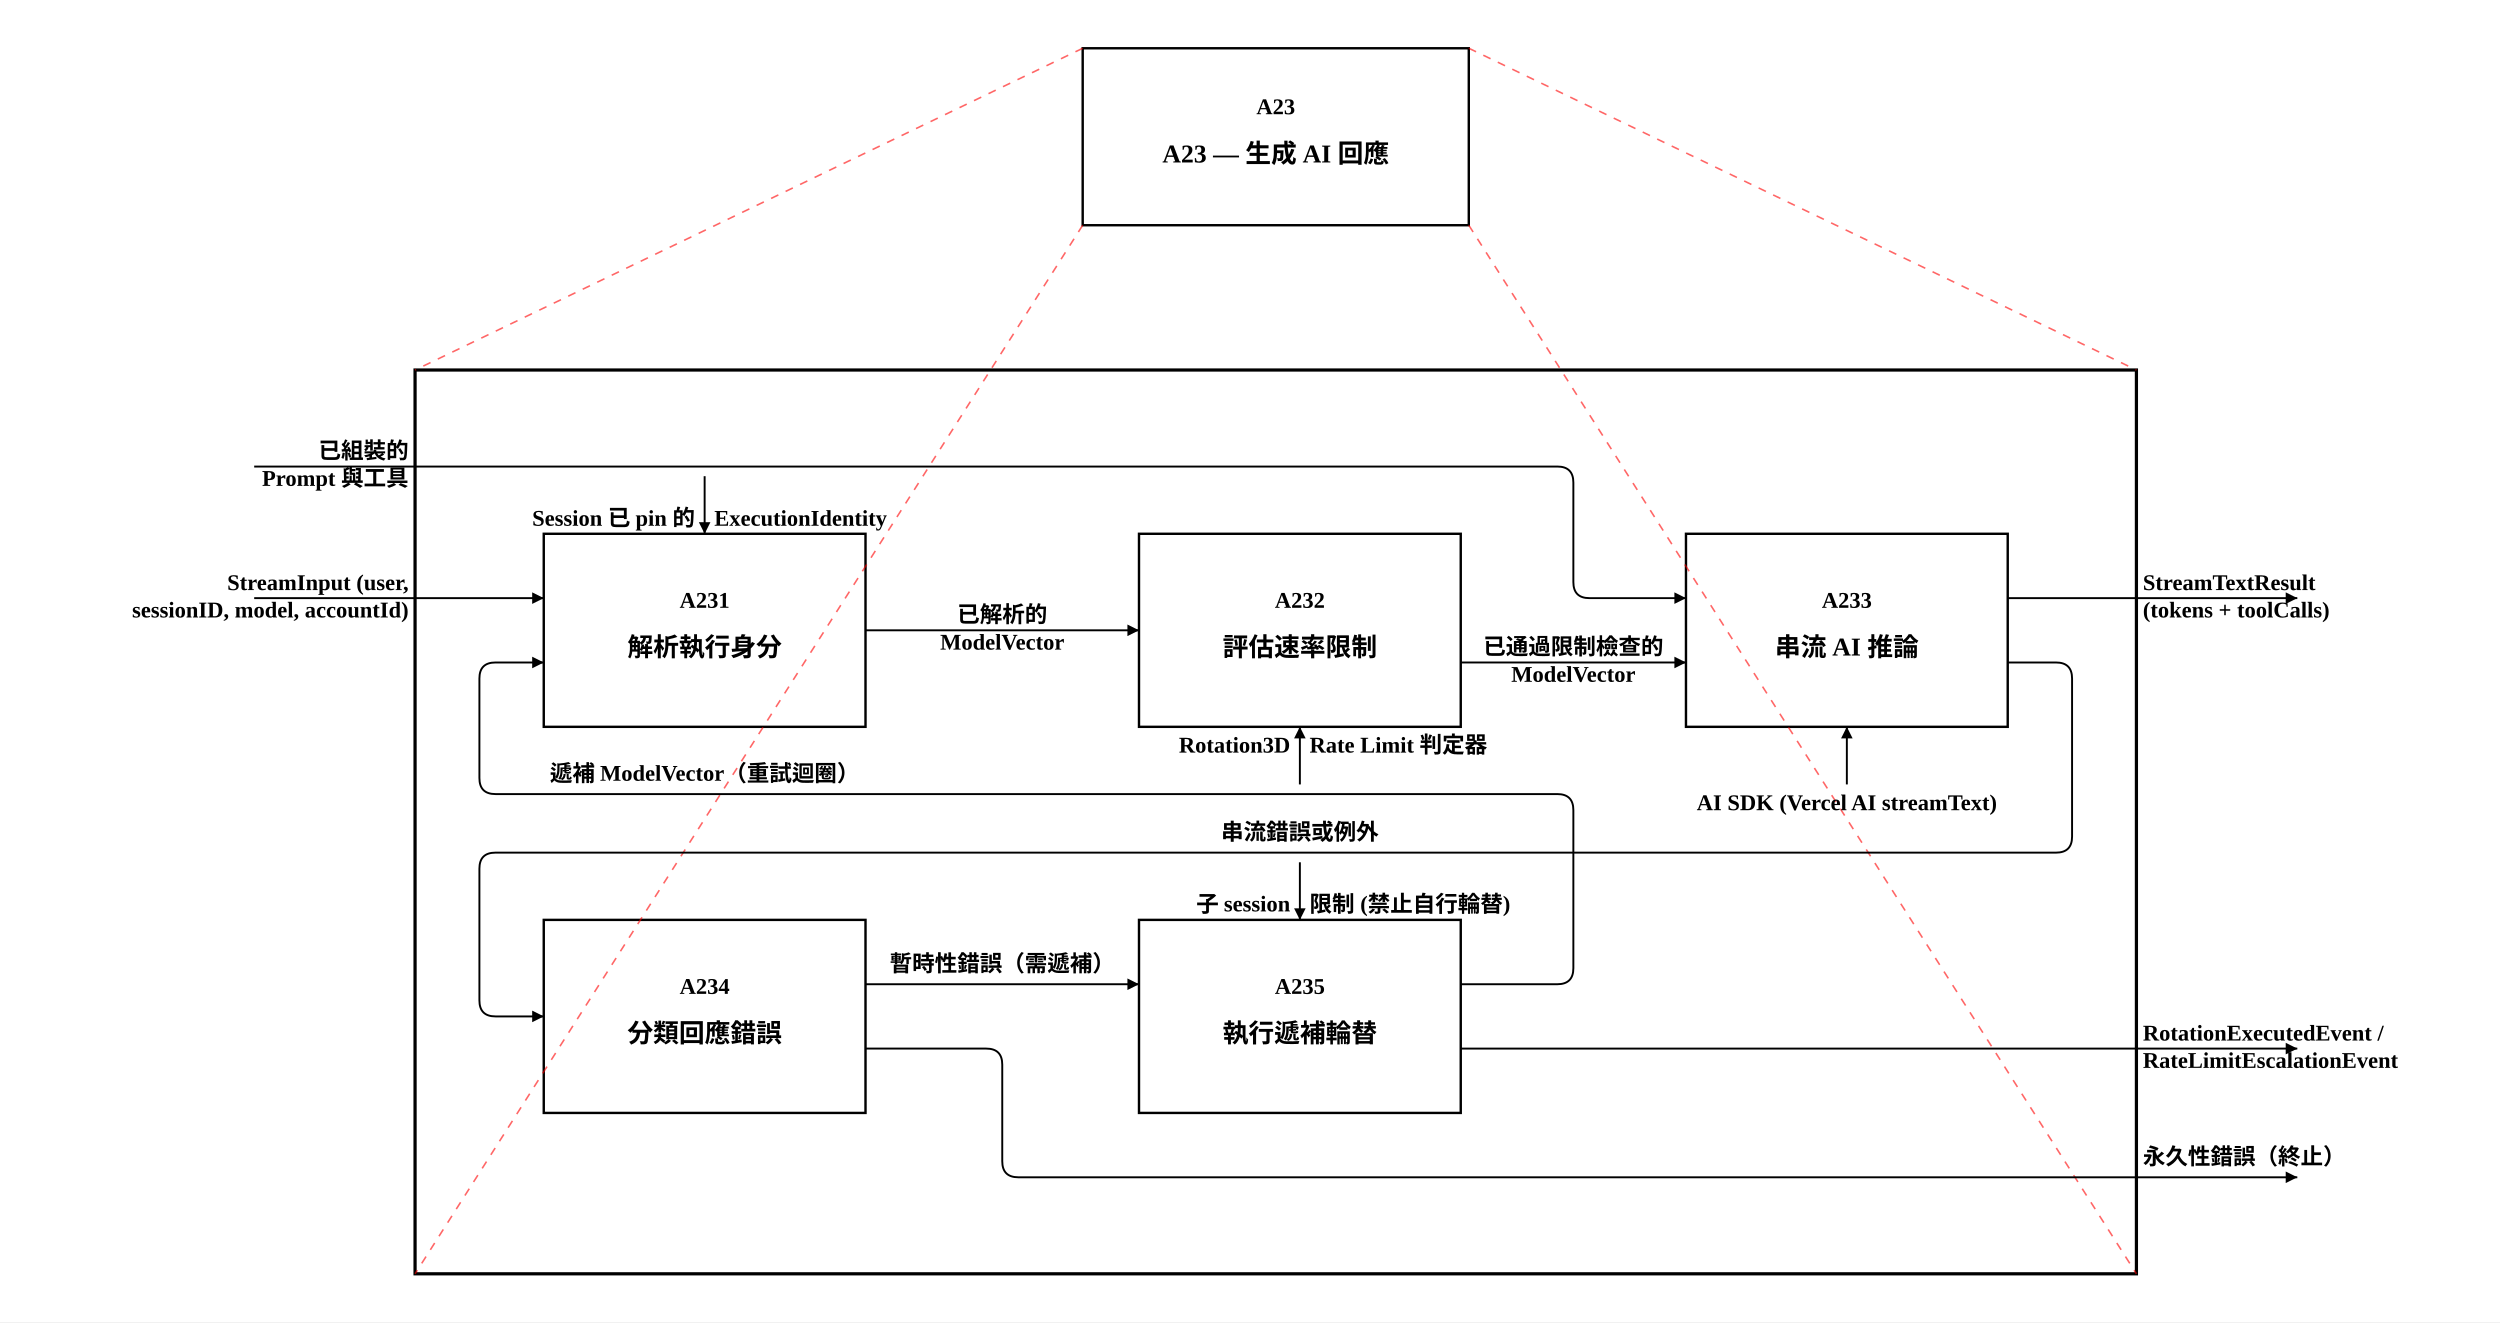
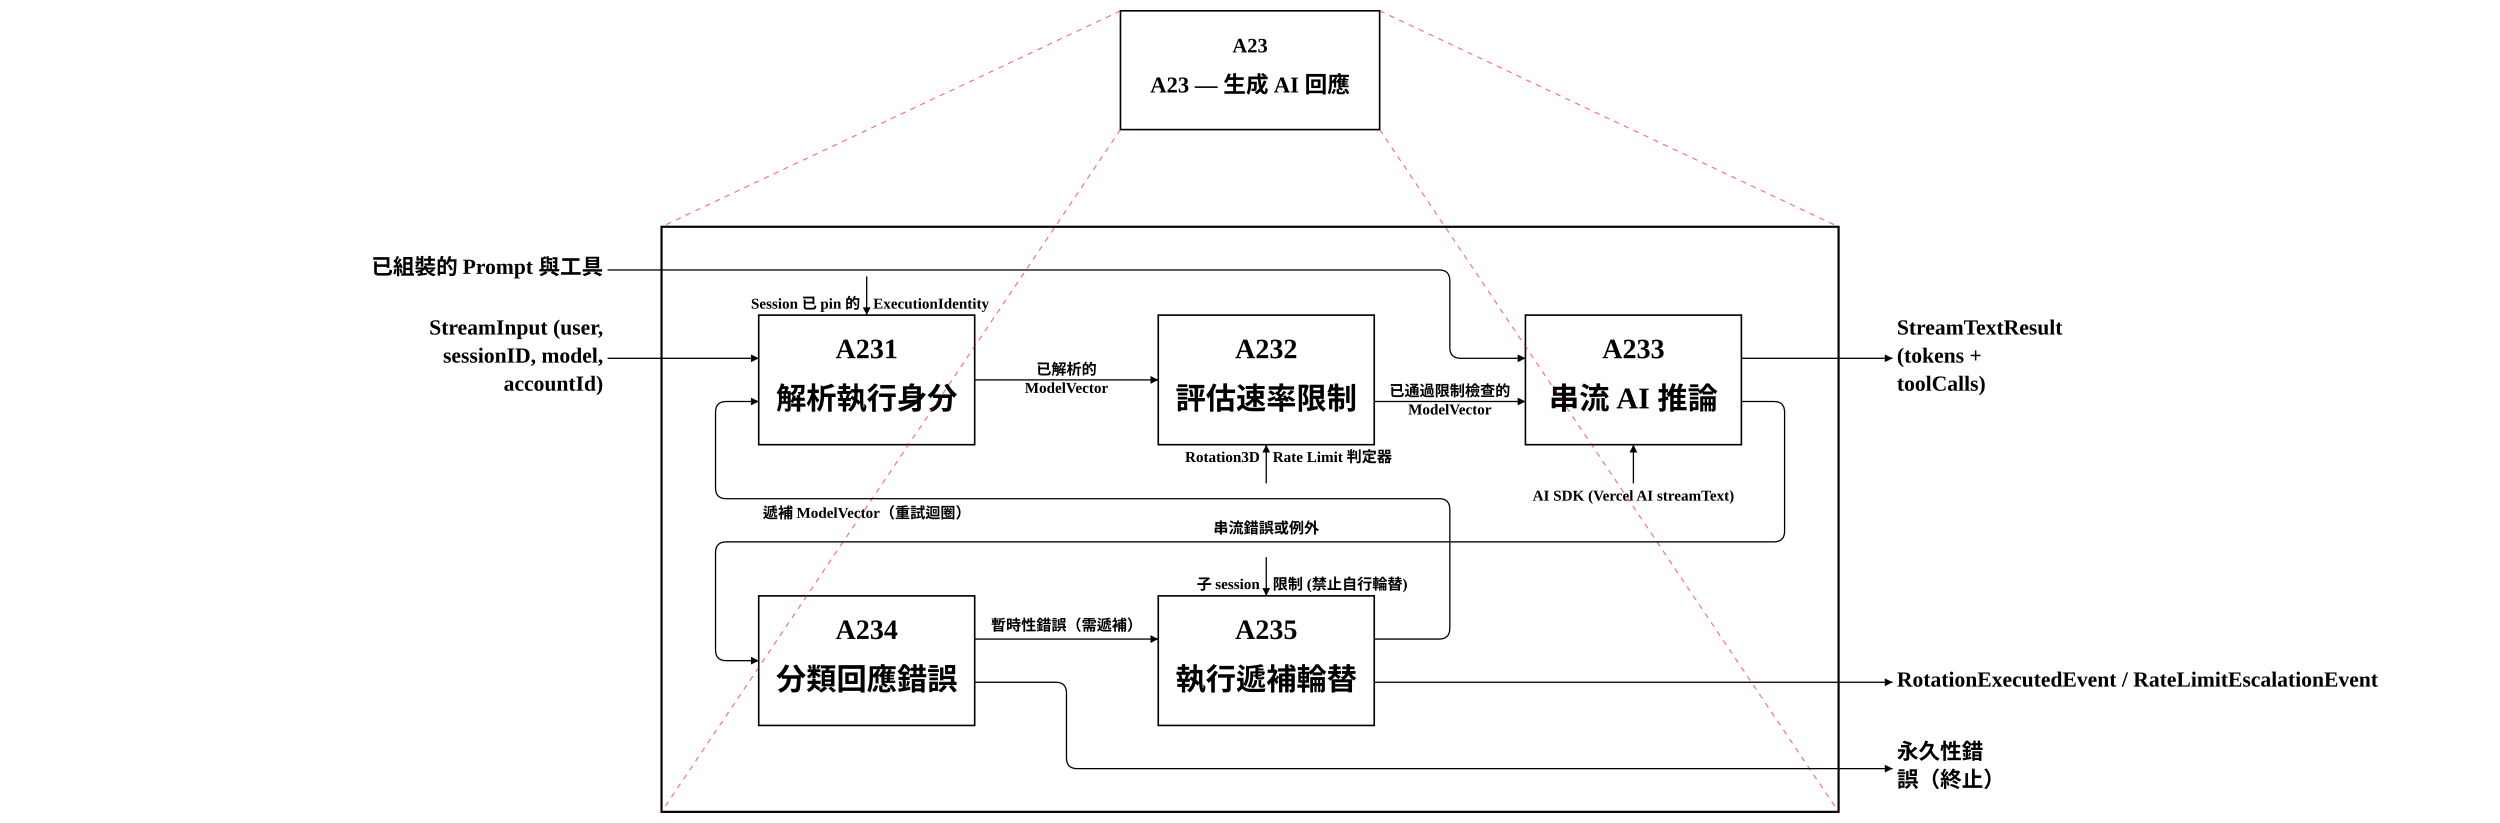
- <svg xmlns="http://www.w3.org/2000/svg" width="1554.0" height="821.8" viewBox="-208.0 -211.8 1554.0 821.8">
+ <svg xmlns="http://www.w3.org/2000/svg" width="2315.1" height="761.8" viewBox="-572.6 -171.8 2315.1 761.8">
  <defs>
    <marker id="arrow" viewBox="0 0 10 10" refX="10" refY="5" markerWidth="6" markerHeight="6" orient="auto-start-reverse">
      <path d="M 0 0 L 10 5 L 0 10 z" fill="black" />
    </marker>
    <marker id="call_arrow" viewBox="0 0 10 10" refX="10" refY="5" markerWidth="8" markerHeight="8" orient="auto-start-reverse">
      <path d="M 0 0 L 10 5 L 0 10 M 0 2 L 6 5 L 0 8" fill="none" stroke="black" stroke-width="1" />
    </marker>
  </defs>
-   <rect x="-208.0" y="-211.8" width="1554.0" height="821.8" fill="white" />
+   <rect x="-572.6" y="-171.8" width="2315.1" height="761.8" fill="white" />
  <rect x="130.0" y="120.0" width="200.0" height="120.0" stroke="black" fill="white" stroke-width="1.5" data-id="A231" />
-   <text x="230.0" y="166.0" text-anchor="middle" font-size="14" font-weight="bold" font-family="'Times New Roman', 'BiauKai', 'DFKai-SB', '标楷体', serif" data-id="A231">A231</text>
-   <text x="230.0" y="196.0" text-anchor="middle" font-size="16" font-weight="bold" font-family="'Times New Roman', 'BiauKai', 'DFKai-SB', '标楷体', serif" data-id="A231">解析執行身分</text>
+   <text x="230.0" y="159.9" text-anchor="middle" font-size="26" font-weight="bold" font-family="'Times New Roman', 'BiauKai', 'DFKai-SB', '標楷體', 'KaiTi', serif" data-id="A231">A231</text>
+   <text x="230.0" y="207.0" text-anchor="middle" font-size="28" font-weight="bold" font-family="'Times New Roman', 'BiauKai', 'DFKai-SB', '標楷體', 'KaiTi', serif" data-id="A231">解析執行身分</text>
  <rect x="500.0" y="120.0" width="200.0" height="120.0" stroke="black" fill="white" stroke-width="1.5" data-id="A232" />
-   <text x="600.0" y="166.0" text-anchor="middle" font-size="14" font-weight="bold" font-family="'Times New Roman', 'BiauKai', 'DFKai-SB', '标楷体', serif" data-id="A232">A232</text>
-   <text x="600.0" y="196.0" text-anchor="middle" font-size="16" font-weight="bold" font-family="'Times New Roman', 'BiauKai', 'DFKai-SB', '标楷体', serif" data-id="A232">評估速率限制</text>
+   <text x="600.0" y="159.9" text-anchor="middle" font-size="26" font-weight="bold" font-family="'Times New Roman', 'BiauKai', 'DFKai-SB', '標楷體', 'KaiTi', serif" data-id="A232">A232</text>
+   <text x="600.0" y="207.0" text-anchor="middle" font-size="28" font-weight="bold" font-family="'Times New Roman', 'BiauKai', 'DFKai-SB', '標楷體', 'KaiTi', serif" data-id="A232">評估速率限制</text>
  <rect x="840.0" y="120.0" width="200.0" height="120.0" stroke="black" fill="white" stroke-width="1.5" data-id="A233" />
-   <text x="940.0" y="166.0" text-anchor="middle" font-size="14" font-weight="bold" font-family="'Times New Roman', 'BiauKai', 'DFKai-SB', '标楷体', serif" data-id="A233">A233</text>
-   <text x="940.0" y="196.0" text-anchor="middle" font-size="16" font-weight="bold" font-family="'Times New Roman', 'BiauKai', 'DFKai-SB', '标楷体', serif" data-id="A233">串流 AI 推論</text>
-   <rect x="130.0" y="360.0" width="200.0" height="120.0" stroke="black" fill="white" stroke-width="1.5" data-id="A234" />
-   <text x="230.0" y="406.0" text-anchor="middle" font-size="14" font-weight="bold" font-family="'Times New Roman', 'BiauKai', 'DFKai-SB', '标楷体', serif" data-id="A234">A234</text>
-   <text x="230.0" y="436.0" text-anchor="middle" font-size="16" font-weight="bold" font-family="'Times New Roman', 'BiauKai', 'DFKai-SB', '标楷体', serif" data-id="A234">分類回應錯誤</text>
-   <rect x="500.0" y="360.0" width="200.0" height="120.0" stroke="black" fill="white" stroke-width="1.5" data-id="A235" />
-   <text x="600.0" y="406.0" text-anchor="middle" font-size="14" font-weight="bold" font-family="'Times New Roman', 'BiauKai', 'DFKai-SB', '标楷体', serif" data-id="A235">A235</text>
-   <text x="600.0" y="436.0" text-anchor="middle" font-size="16" font-weight="bold" font-family="'Times New Roman', 'BiauKai', 'DFKai-SB', '标楷体', serif" data-id="A235">執行遞補輪替</text>
-   <rect x="50.0" y="18.2" width="1070.0" height="561.8" stroke="black" fill="none" stroke-width="2" />
-   <rect x="465.0" y="-181.8" width="240.0" height="110.0" stroke="black" fill="white" stroke-width="1.5" data-id="A23" />
-   <text x="585.0" y="-140.8" text-anchor="middle" font-size="14" font-weight="bold" font-family="'Times New Roman', 'BiauKai', 'DFKai-SB', '标楷体', serif" data-id="A23">A23</text>
-   <text x="585.0" y="-110.8" text-anchor="middle" font-size="16" font-weight="bold" font-family="'Times New Roman', 'BiauKai', 'DFKai-SB', '标楷体', serif" data-id="A23">A23 — 生成 AI 回應</text>
-   <line x1="465.0" y1="-181.8" x2="50.0" y2="18.2" stroke="red" stroke-dasharray="5,5" stroke-width="1.0" opacity="0.6" />
-   <line x1="705.0" y1="-181.8" x2="1120.0" y2="18.2" stroke="red" stroke-dasharray="5,5" stroke-width="1.0" opacity="0.6" />
-   <line x1="465.0" y1="-71.8" x2="50.0" y2="580.0" stroke="red" stroke-dasharray="5,5" stroke-width="1.0" opacity="0.6" />
-   <line x1="705.0" y1="-71.8" x2="1120.0" y2="580.0" stroke="red" stroke-dasharray="5,5" stroke-width="1.0" opacity="0.6" />
+   <text x="940.0" y="159.9" text-anchor="middle" font-size="26" font-weight="bold" font-family="'Times New Roman', 'BiauKai', 'DFKai-SB', '標楷體', 'KaiTi', serif" data-id="A233">A233</text>
+   <text x="940.0" y="207.0" text-anchor="middle" font-size="28" font-weight="bold" font-family="'Times New Roman', 'BiauKai', 'DFKai-SB', '標楷體', 'KaiTi', serif" data-id="A233">串流 AI 推論</text>
+   <rect x="130.0" y="380.0" width="200.0" height="120.0" stroke="black" fill="white" stroke-width="1.5" data-id="A234" />
+   <text x="230.0" y="419.9" text-anchor="middle" font-size="26" font-weight="bold" font-family="'Times New Roman', 'BiauKai', 'DFKai-SB', '標楷體', 'KaiTi', serif" data-id="A234">A234</text>
+   <text x="230.0" y="467.0" text-anchor="middle" font-size="28" font-weight="bold" font-family="'Times New Roman', 'BiauKai', 'DFKai-SB', '標楷體', 'KaiTi', serif" data-id="A234">分類回應錯誤</text>
+   <rect x="500.0" y="380.0" width="200.0" height="120.0" stroke="black" fill="white" stroke-width="1.5" data-id="A235" />
+   <text x="600.0" y="419.9" text-anchor="middle" font-size="26" font-weight="bold" font-family="'Times New Roman', 'BiauKai', 'DFKai-SB', '標楷體', 'KaiTi', serif" data-id="A235">A235</text>
+   <text x="600.0" y="467.0" text-anchor="middle" font-size="28" font-weight="bold" font-family="'Times New Roman', 'BiauKai', 'DFKai-SB', '標楷體', 'KaiTi', serif" data-id="A235">執行遞補輪替</text>
+   <rect x="40.0" y="38.2" width="1090.0" height="541.8" stroke="black" fill="none" stroke-width="2" />
+   <rect x="465.0" y="-161.8" width="240.0" height="110.0" stroke="black" fill="white" stroke-width="1.5" data-id="A23" />
+   <text x="585.0" y="-123.3" text-anchor="middle" font-size="19" font-weight="bold" font-family="'Times New Roman', 'BiauKai', 'DFKai-SB', '標楷體', 'KaiTi', serif" data-id="A23">A23</text>
+   <text x="585.0" y="-86.2" text-anchor="middle" font-size="21" font-weight="bold" font-family="'Times New Roman', 'BiauKai', 'DFKai-SB', '標楷體', 'KaiTi', serif" data-id="A23">A23 — 生成 AI 回應</text>
+   <line x1="465.0" y1="-161.8" x2="40.0" y2="38.2" stroke="red" stroke-dasharray="5,5" stroke-width="1.0" opacity="0.6" />
+   <line x1="705.0" y1="-161.8" x2="1130.0" y2="38.2" stroke="red" stroke-dasharray="5,5" stroke-width="1.0" opacity="0.6" />
+   <line x1="465.0" y1="-51.8" x2="40.0" y2="580.0" stroke="red" stroke-dasharray="5,5" stroke-width="1.0" opacity="0.6" />
+   <line x1="705.0" y1="-51.8" x2="1130.0" y2="580.0" stroke="red" stroke-dasharray="5,5" stroke-width="1.0" opacity="0.6" />
  <path d="M 330.0 180.0 L 500.0 180.0" stroke="black" stroke-width="1.2" data-arrow-id="F1" data-waypoints="330.0,180.0 500.0,180.0" marker-end="url(#arrow)" fill="none" />
  <path d="M 700.0 200.0 L 840.0 200.0" stroke="black" stroke-width="1.2" data-arrow-id="F2" data-waypoints="700.0,200.0 840.0,200.0" marker-end="url(#arrow)" fill="none" />
-   <path d="M 330.0 400.0 L 500.0 400.0" stroke="black" stroke-width="1.2" data-arrow-id="F4" data-waypoints="330.0,400.0 500.0,400.0" marker-end="url(#arrow)" fill="none" />
-   <path d="M 1040.0 200.0 L 1070.0 200.0 Q 1080.0 200.0 1080.0 210.0 L 1080.0 308.2 Q 1080.0 318.2 1070.0 318.2 L 100.0 318.2 Q 90.0 318.2 90.0 328.2 L 90.0 410.0 Q 90.0 420.0 100.0 420.0 L 130.0 420.0" stroke="black" stroke-width="1.2" data-arrow-id="F3" data-waypoints="1040.0,200.0 1080.0,200.0 1080.0,318.2 90.0,318.2 90.0,420.0 130.0,420.0" marker-end="url(#arrow)" fill="none" />
-   <path d="M 700.0 400.0 L 760.0 400.0 Q 770.0 400.0 770.0 390.0 L 770.0 291.8 Q 770.0 281.8 760.0 281.8 L 100.0 281.8 Q 90.0 281.8 90.0 271.8 L 90.0 210.0 Q 90.0 200.0 100.0 200.0 L 130.0 200.0" stroke="black" stroke-width="1.2" data-arrow-id="F5" data-waypoints="700.0,400.0 770.0,400.0 770.0,281.8 90.0,281.8 90.0,200.0 130.0,200.0" marker-end="url(#arrow)" fill="none" />
-   <path d="M -50.0 160.0 L 130.0 160.0" stroke="black" stroke-width="1.2" data-arrow-id="I1" data-waypoints="-50.0,160.0 130.0,160.0" marker-end="url(#arrow)" fill="none" />
-   <path d="M -50.0 78.2 L 760.0 78.2 Q 770.0 78.2 770.0 88.2 L 770.0 150.0 Q 770.0 160.0 780.0 160.0 L 840.0 160.0" stroke="black" stroke-width="1.2" data-arrow-id="I2" data-waypoints="-50.0,78.2 770.0,78.2 770.0,160.0 840.0,160.0" marker-end="url(#arrow)" fill="none" />
+   <path d="M 330.0 420.0 L 500.0 420.0" stroke="black" stroke-width="1.2" data-arrow-id="F4" data-waypoints="330.0,420.0 500.0,420.0" marker-end="url(#arrow)" fill="none" />
+   <path d="M 1040.0 200.0 L 1070.0 200.0 Q 1080.0 200.0 1080.0 210.0 L 1080.0 320.0 Q 1080.0 330.0 1070.0 330.0 L 100.0 330.0 Q 90.0 330.0 90.0 340.0 L 90.0 430.0 Q 90.0 440.0 100.0 440.0 L 130.0 440.0" stroke="black" stroke-width="1.2" data-arrow-id="F3" data-waypoints="1040.0,200.0 1080.0,200.0 1080.0,330.0 90.0,330.0 90.0,440.0 130.0,440.0" marker-end="url(#arrow)" fill="none" />
+   <path d="M 700.0 420.0 L 760.0 420.0 Q 770.0 420.0 770.0 410.0 L 770.0 300.0 Q 770.0 290.0 760.0 290.0 L 100.0 290.0 Q 90.0 290.0 90.0 280.0 L 90.0 210.0 Q 90.0 200.0 100.0 200.0 L 130.0 200.0" stroke="black" stroke-width="1.2" data-arrow-id="F5" data-waypoints="700.0,420.0 770.0,420.0 770.0,290.0 90.0,290.0 90.0,200.0 130.0,200.0" marker-end="url(#arrow)" fill="none" />
+   <path d="M -10.0 160.0 L 130.0 160.0" stroke="black" stroke-width="1.2" data-arrow-id="I1" data-waypoints="-10.0,160.0 130.0,160.0" marker-end="url(#arrow)" fill="none" />
+   <path d="M -10.0 78.2 L 760.0 78.2 Q 770.0 78.2 770.0 88.2 L 770.0 150.0 Q 770.0 160.0 780.0 160.0 L 840.0 160.0" stroke="black" stroke-width="1.2" data-arrow-id="I2" data-waypoints="-10.0,78.2 770.0,78.2 770.0,160.0 840.0,160.0" marker-end="url(#arrow)" fill="none" />
  <path d="M 230.0 84.2 L 230.0 120.0" stroke="black" stroke-width="1.2" data-arrow-id="C1" data-waypoints="230.0,84.2 230.0,120.0" marker-end="url(#arrow)" fill="none" />
-   <path d="M 600.0 324.2 L 600.0 360.0" stroke="black" stroke-width="1.2" data-arrow-id="C2" data-waypoints="600.0,324.2 600.0,360.0" marker-end="url(#arrow)" fill="none" />
+   <path d="M 600.0 344.2 L 600.0 380.0" stroke="black" stroke-width="1.2" data-arrow-id="C2" data-waypoints="600.0,344.2 600.0,380.0" marker-end="url(#arrow)" fill="none" />
  <path d="M 940.0 275.8 L 940.0 240.0" stroke="black" stroke-width="1.2" data-arrow-id="M1" data-waypoints="940.0,275.8 940.0,240.0" marker-end="url(#arrow)" fill="none" />
  <path d="M 600.0 275.8 L 600.0 240.0" stroke="black" stroke-width="1.2" data-arrow-id="M2" data-waypoints="600.0,275.8 600.0,240.0" marker-end="url(#arrow)" fill="none" />
-   <path d="M 1040.0 160.0 L 1220.0 160.0" stroke="black" stroke-width="1.2" data-arrow-id="O1" data-waypoints="1040.0,160.0 1220.0,160.0" marker-end="url(#arrow)" fill="none" />
-   <path d="M 330.0 440.0 L 405.0 440.0 Q 415.0 440.0 415.0 450.0 L 415.0 510.0 Q 415.0 520.0 425.0 520.0 L 1220.0 520.0" stroke="black" stroke-width="1.2" data-arrow-id="O2" data-waypoints="330.0,440.0 415.0,440.0 415.0,520.0 1220.0,520.0" marker-end="url(#arrow)" fill="none" />
-   <path d="M 700.0 440.0 L 1220.0 440.0" stroke="black" stroke-width="1.2" data-arrow-id="O3" data-waypoints="700.0,440.0 1220.0,440.0" marker-end="url(#arrow)" fill="none" />
-   <text x="224.0" y="115.0" font-size="14" text-anchor="end" font-weight="bold" fill="black" font-family="'Times New Roman', 'BiauKai', 'DFKai-SB', '标楷体', serif" data-arrow-id="C1">Session 已 pin 的</text>
-   <text x="236.0" y="115.0" font-size="14" text-anchor="start" font-weight="bold" fill="black" font-family="'Times New Roman', 'BiauKai', 'DFKai-SB', '标楷体', serif" data-arrow-id="C1">ExecutionIdentity</text>
-   <text x="594.0" y="355.0" font-size="14" text-anchor="end" font-weight="bold" fill="black" font-family="'Times New Roman', 'BiauKai', 'DFKai-SB', '标楷体', serif" data-arrow-id="C2">子 session</text>
-   <text x="606.0" y="355.0" font-size="14" text-anchor="start" font-weight="bold" fill="black" font-family="'Times New Roman', 'BiauKai', 'DFKai-SB', '标楷体', serif" data-arrow-id="C2">限制 (禁止自行輪替)</text>
-   <text x="940.0" y="291.8" font-size="14" text-anchor="middle" font-weight="bold" fill="black" font-family="'Times New Roman', 'BiauKai', 'DFKai-SB', '标楷体', serif" data-arrow-id="M1">AI SDK (Vercel AI streamText)</text>
-   <text x="594.0" y="256.0" font-size="14" text-anchor="end" font-weight="bold" fill="black" font-family="'Times New Roman', 'BiauKai', 'DFKai-SB', '标楷体', serif" data-arrow-id="M2">Rotation3D</text>
-   <text x="606.0" y="256.0" font-size="14" text-anchor="start" font-weight="bold" fill="black" font-family="'Times New Roman', 'BiauKai', 'DFKai-SB', '标楷体', serif" data-arrow-id="M2">Rate Limit 判定器</text>
-   <text x="415.0" y="175.0" font-size="14" font-weight="bold" fill="black" text-anchor="middle" font-family="'Times New Roman', 'BiauKai', 'DFKai-SB', '标楷体', serif" data-arrow-id="F1">已解析的</text>
-   <text x="415.0" y="192.0" font-size="14" font-weight="bold" fill="black" text-anchor="middle" font-family="'Times New Roman', 'BiauKai', 'DFKai-SB', '标楷体', serif" data-arrow-id="F1">ModelVector</text>
-   <text x="770.0" y="195.0" font-size="14" font-weight="bold" fill="black" text-anchor="middle" font-family="'Times New Roman', 'BiauKai', 'DFKai-SB', '标楷体', serif" data-arrow-id="F2">已通過限制檢查的</text>
-   <text x="770.0" y="212.0" font-size="14" font-weight="bold" fill="black" text-anchor="middle" font-family="'Times New Roman', 'BiauKai', 'DFKai-SB', '标楷体', serif" data-arrow-id="F2">ModelVector</text>
-   <text x="415.0" y="392.0" font-size="14" font-weight="bold" fill="black" text-anchor="middle" font-family="'Times New Roman', 'BiauKai', 'DFKai-SB', '标楷体', serif" data-arrow-id="F4">暫時性錯誤（需遞補）</text>
-   <text x="600.0" y="310.2" font-size="14" font-weight="bold" fill="black" text-anchor="middle" font-family="'Times New Roman', 'BiauKai', 'DFKai-SB', '标楷体', serif" data-arrow-id="F3">串流錯誤或例外</text>
-   <text x="230.0" y="273.8" font-size="14" font-weight="bold" fill="black" text-anchor="middle" font-family="'Times New Roman', 'BiauKai', 'DFKai-SB', '标楷体', serif" data-arrow-id="F5">遞補 ModelVector（重試迴圈）</text>
-   <text x="46.0" y="155.0" font-size="14" font-weight="bold" fill="black" text-anchor="end" font-family="'Times New Roman', 'BiauKai', 'DFKai-SB', '标楷体', serif" data-arrow-id="I1">StreamInput (user,</text>
-   <text x="46.0" y="172.0" font-size="14" font-weight="bold" fill="black" text-anchor="end" font-family="'Times New Roman', 'BiauKai', 'DFKai-SB', '标楷体', serif" data-arrow-id="I1">sessionID, model, accountId)</text>
-   <text x="46.0" y="73.2" font-size="14" font-weight="bold" fill="black" text-anchor="end" font-family="'Times New Roman', 'BiauKai', 'DFKai-SB', '标楷体', serif" data-arrow-id="I2">已組裝的</text>
-   <text x="46.0" y="90.2" font-size="14" font-weight="bold" fill="black" text-anchor="end" font-family="'Times New Roman', 'BiauKai', 'DFKai-SB', '标楷体', serif" data-arrow-id="I2">Prompt 與工具</text>
-   <text x="1124.0" y="155.0" font-size="14" font-weight="bold" fill="black" text-anchor="start" font-family="'Times New Roman', 'BiauKai', 'DFKai-SB', '标楷体', serif" data-arrow-id="O1">StreamTextResult</text>
-   <text x="1124.0" y="172.0" font-size="14" font-weight="bold" fill="black" text-anchor="start" font-family="'Times New Roman', 'BiauKai', 'DFKai-SB', '标楷体', serif" data-arrow-id="O1">(tokens + toolCalls)</text>
-   <text x="1124.0" y="512.0" font-size="14" font-weight="bold" fill="black" text-anchor="start" font-family="'Times New Roman', 'BiauKai', 'DFKai-SB', '标楷体', serif" data-arrow-id="O2">永久性錯誤（終止）</text>
-   <text x="1124.0" y="435.0" font-size="14" font-weight="bold" fill="black" text-anchor="start" font-family="'Times New Roman', 'BiauKai', 'DFKai-SB', '标楷体', serif" data-arrow-id="O3">RotationExecutedEvent /</text>
-   <text x="1124.0" y="452.0" font-size="14" font-weight="bold" fill="black" text-anchor="start" font-family="'Times New Roman', 'BiauKai', 'DFKai-SB', '标楷体', serif" data-arrow-id="O3">RateLimitEscalationEvent</text>
+   <path d="M 1040.0 160.0 L 1180.0 160.0" stroke="black" stroke-width="1.2" data-arrow-id="O1" data-waypoints="1040.0,160.0 1180.0,160.0" marker-end="url(#arrow)" fill="none" />
+   <path d="M 330.0 460.0 L 405.0 460.0 Q 415.0 460.0 415.0 470.0 L 415.0 530.0 Q 415.0 540.0 425.0 540.0 L 1180.0 540.0" stroke="black" stroke-width="1.2" data-arrow-id="O2" data-waypoints="330.0,460.0 415.0,460.0 415.0,540.0 1180.0,540.0" marker-end="url(#arrow)" fill="none" />
+   <path d="M 700.0 460.0 L 1180.0 460.0" stroke="black" stroke-width="1.2" data-arrow-id="O3" data-waypoints="700.0,460.0 1180.0,460.0" marker-end="url(#arrow)" fill="none" />
+   <text x="224.0" y="114.0" font-size="14" text-anchor="end" font-weight="bold" fill="black" font-family="'Times New Roman', 'BiauKai', 'DFKai-SB', '標楷體', 'KaiTi', serif" data-arrow-id="C1">Session 已 pin 的</text>
+   <text x="236.0" y="114.0" font-size="14" text-anchor="start" font-weight="bold" fill="black" font-family="'Times New Roman', 'BiauKai', 'DFKai-SB', '標楷體', 'KaiTi', serif" data-arrow-id="C1">ExecutionIdentity</text>
+   <text x="594.0" y="374.0" font-size="14" text-anchor="end" font-weight="bold" fill="black" font-family="'Times New Roman', 'BiauKai', 'DFKai-SB', '標楷體', 'KaiTi', serif" data-arrow-id="C2">子 session</text>
+   <text x="606.0" y="374.0" font-size="14" text-anchor="start" font-weight="bold" fill="black" font-family="'Times New Roman', 'BiauKai', 'DFKai-SB', '標楷體', 'KaiTi', serif" data-arrow-id="C2">限制 (禁止自行輪替)</text>
+   <text x="940.0" y="291.8" font-size="14" text-anchor="middle" font-weight="bold" fill="black" font-family="'Times New Roman', 'BiauKai', 'DFKai-SB', '標楷體', 'KaiTi', serif" data-arrow-id="M1">AI SDK (Vercel AI streamText)</text>
+   <text x="594.0" y="256.0" font-size="14" text-anchor="end" font-weight="bold" fill="black" font-family="'Times New Roman', 'BiauKai', 'DFKai-SB', '標楷體', 'KaiTi', serif" data-arrow-id="M2">Rotation3D</text>
+   <text x="606.0" y="256.0" font-size="14" text-anchor="start" font-weight="bold" fill="black" font-family="'Times New Roman', 'BiauKai', 'DFKai-SB', '標楷體', 'KaiTi', serif" data-arrow-id="M2">Rate Limit 判定器</text>
+   <text x="415.0" y="175.0" font-size="14" font-weight="bold" fill="black" text-anchor="middle" font-family="'Times New Roman', 'BiauKai', 'DFKai-SB', '標楷體', 'KaiTi', serif" data-arrow-id="F1">已解析的</text>
+   <text x="415.0" y="192.0" font-size="14" font-weight="bold" fill="black" text-anchor="middle" font-family="'Times New Roman', 'BiauKai', 'DFKai-SB', '標楷體', 'KaiTi', serif" data-arrow-id="F1">ModelVector</text>
+   <text x="770.0" y="195.0" font-size="14" font-weight="bold" fill="black" text-anchor="middle" font-family="'Times New Roman', 'BiauKai', 'DFKai-SB', '標楷體', 'KaiTi', serif" data-arrow-id="F2">已通過限制檢查的</text>
+   <text x="770.0" y="212.0" font-size="14" font-weight="bold" fill="black" text-anchor="middle" font-family="'Times New Roman', 'BiauKai', 'DFKai-SB', '標楷體', 'KaiTi', serif" data-arrow-id="F2">ModelVector</text>
+   <text x="415.0" y="412.0" font-size="14" font-weight="bold" fill="black" text-anchor="middle" font-family="'Times New Roman', 'BiauKai', 'DFKai-SB', '標楷體', 'KaiTi', serif" data-arrow-id="F4">暫時性錯誤（需遞補）</text>
+   <text x="600.0" y="322.0" font-size="14" font-weight="bold" fill="black" text-anchor="middle" font-family="'Times New Roman', 'BiauKai', 'DFKai-SB', '標楷體', 'KaiTi', serif" data-arrow-id="F3">串流錯誤或例外</text>
+   <text x="230.0" y="308.0" font-size="14" font-weight="bold" fill="black" text-anchor="middle" font-family="'Times New Roman', 'BiauKai', 'DFKai-SB', '標楷體', 'KaiTi', serif" data-arrow-id="F5">遞補 ModelVector（重試迴圈）</text>
+   <text x="-14.0" y="138.0" font-size="20" text-anchor="end" font-weight="bold" fill="black" font-family="'Times New Roman', 'BiauKai', 'DFKai-SB', '標楷體', 'KaiTi', serif" data-arrow-id="I1">StreamInput (user,</text>
+   <text x="-14.0" y="164.0" font-size="20" text-anchor="end" font-weight="bold" fill="black" font-family="'Times New Roman', 'BiauKai', 'DFKai-SB', '標楷體', 'KaiTi', serif" data-arrow-id="I1">sessionID, model,</text>
+   <text x="-14.0" y="190.0" font-size="20" text-anchor="end" font-weight="bold" fill="black" font-family="'Times New Roman', 'BiauKai', 'DFKai-SB', '標楷體', 'KaiTi', serif" data-arrow-id="I1">accountId)</text>
+   <text x="-14.0" y="82.2" font-size="20" text-anchor="end" font-weight="bold" fill="black" font-family="'Times New Roman', 'BiauKai', 'DFKai-SB', '標楷體', 'KaiTi', serif" data-arrow-id="I2">已組裝的 Prompt 與工具</text>
+   <text x="1184.0" y="138.0" font-size="20" text-anchor="start" font-weight="bold" fill="black" font-family="'Times New Roman', 'BiauKai', 'DFKai-SB', '標楷體', 'KaiTi', serif" data-arrow-id="O1">StreamTextResult</text>
+   <text x="1184.0" y="164.0" font-size="20" text-anchor="start" font-weight="bold" fill="black" font-family="'Times New Roman', 'BiauKai', 'DFKai-SB', '標楷體', 'KaiTi', serif" data-arrow-id="O1">(tokens +</text>
+   <text x="1184.0" y="190.0" font-size="20" text-anchor="start" font-weight="bold" fill="black" font-family="'Times New Roman', 'BiauKai', 'DFKai-SB', '標楷體', 'KaiTi', serif" data-arrow-id="O1">toolCalls)</text>
+   <text x="1184.0" y="531.0" font-size="20" text-anchor="start" font-weight="bold" fill="black" font-family="'Times New Roman', 'BiauKai', 'DFKai-SB', '標楷體', 'KaiTi', serif" data-arrow-id="O2">永久性錯</text>
+   <text x="1184.0" y="557.0" font-size="20" text-anchor="start" font-weight="bold" fill="black" font-family="'Times New Roman', 'BiauKai', 'DFKai-SB', '標楷體', 'KaiTi', serif" data-arrow-id="O2">誤（終止）</text>
+   <text x="1184.0" y="464.0" font-size="20" text-anchor="start" font-weight="bold" fill="black" font-family="'Times New Roman', 'BiauKai', 'DFKai-SB', '標楷體', 'KaiTi', serif" data-arrow-id="O3">RotationExecutedEvent / RateLimitEscalationEvent</text>
</svg>
